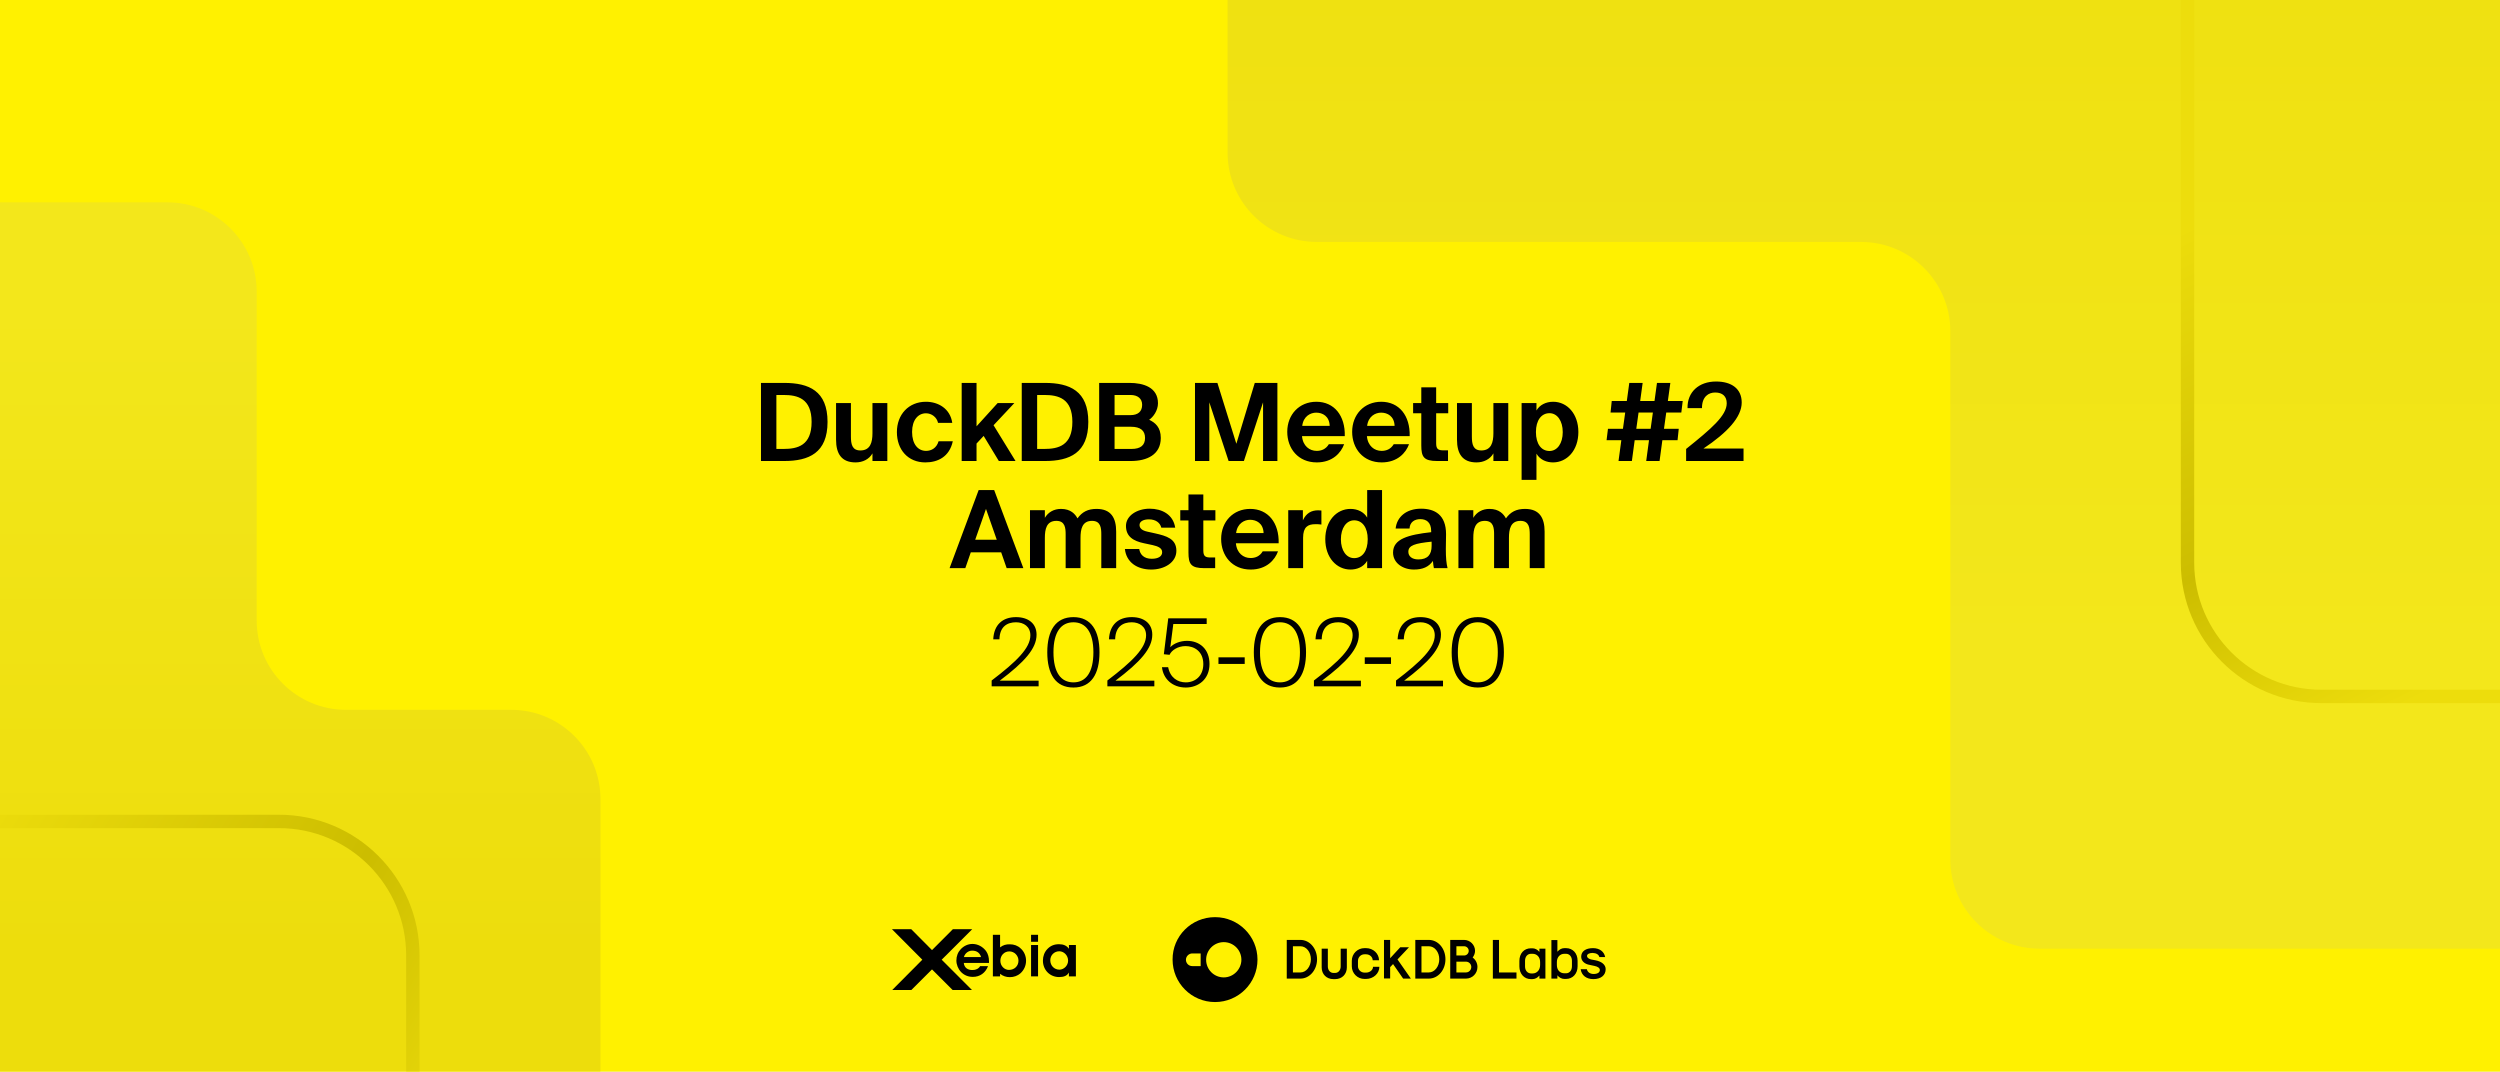
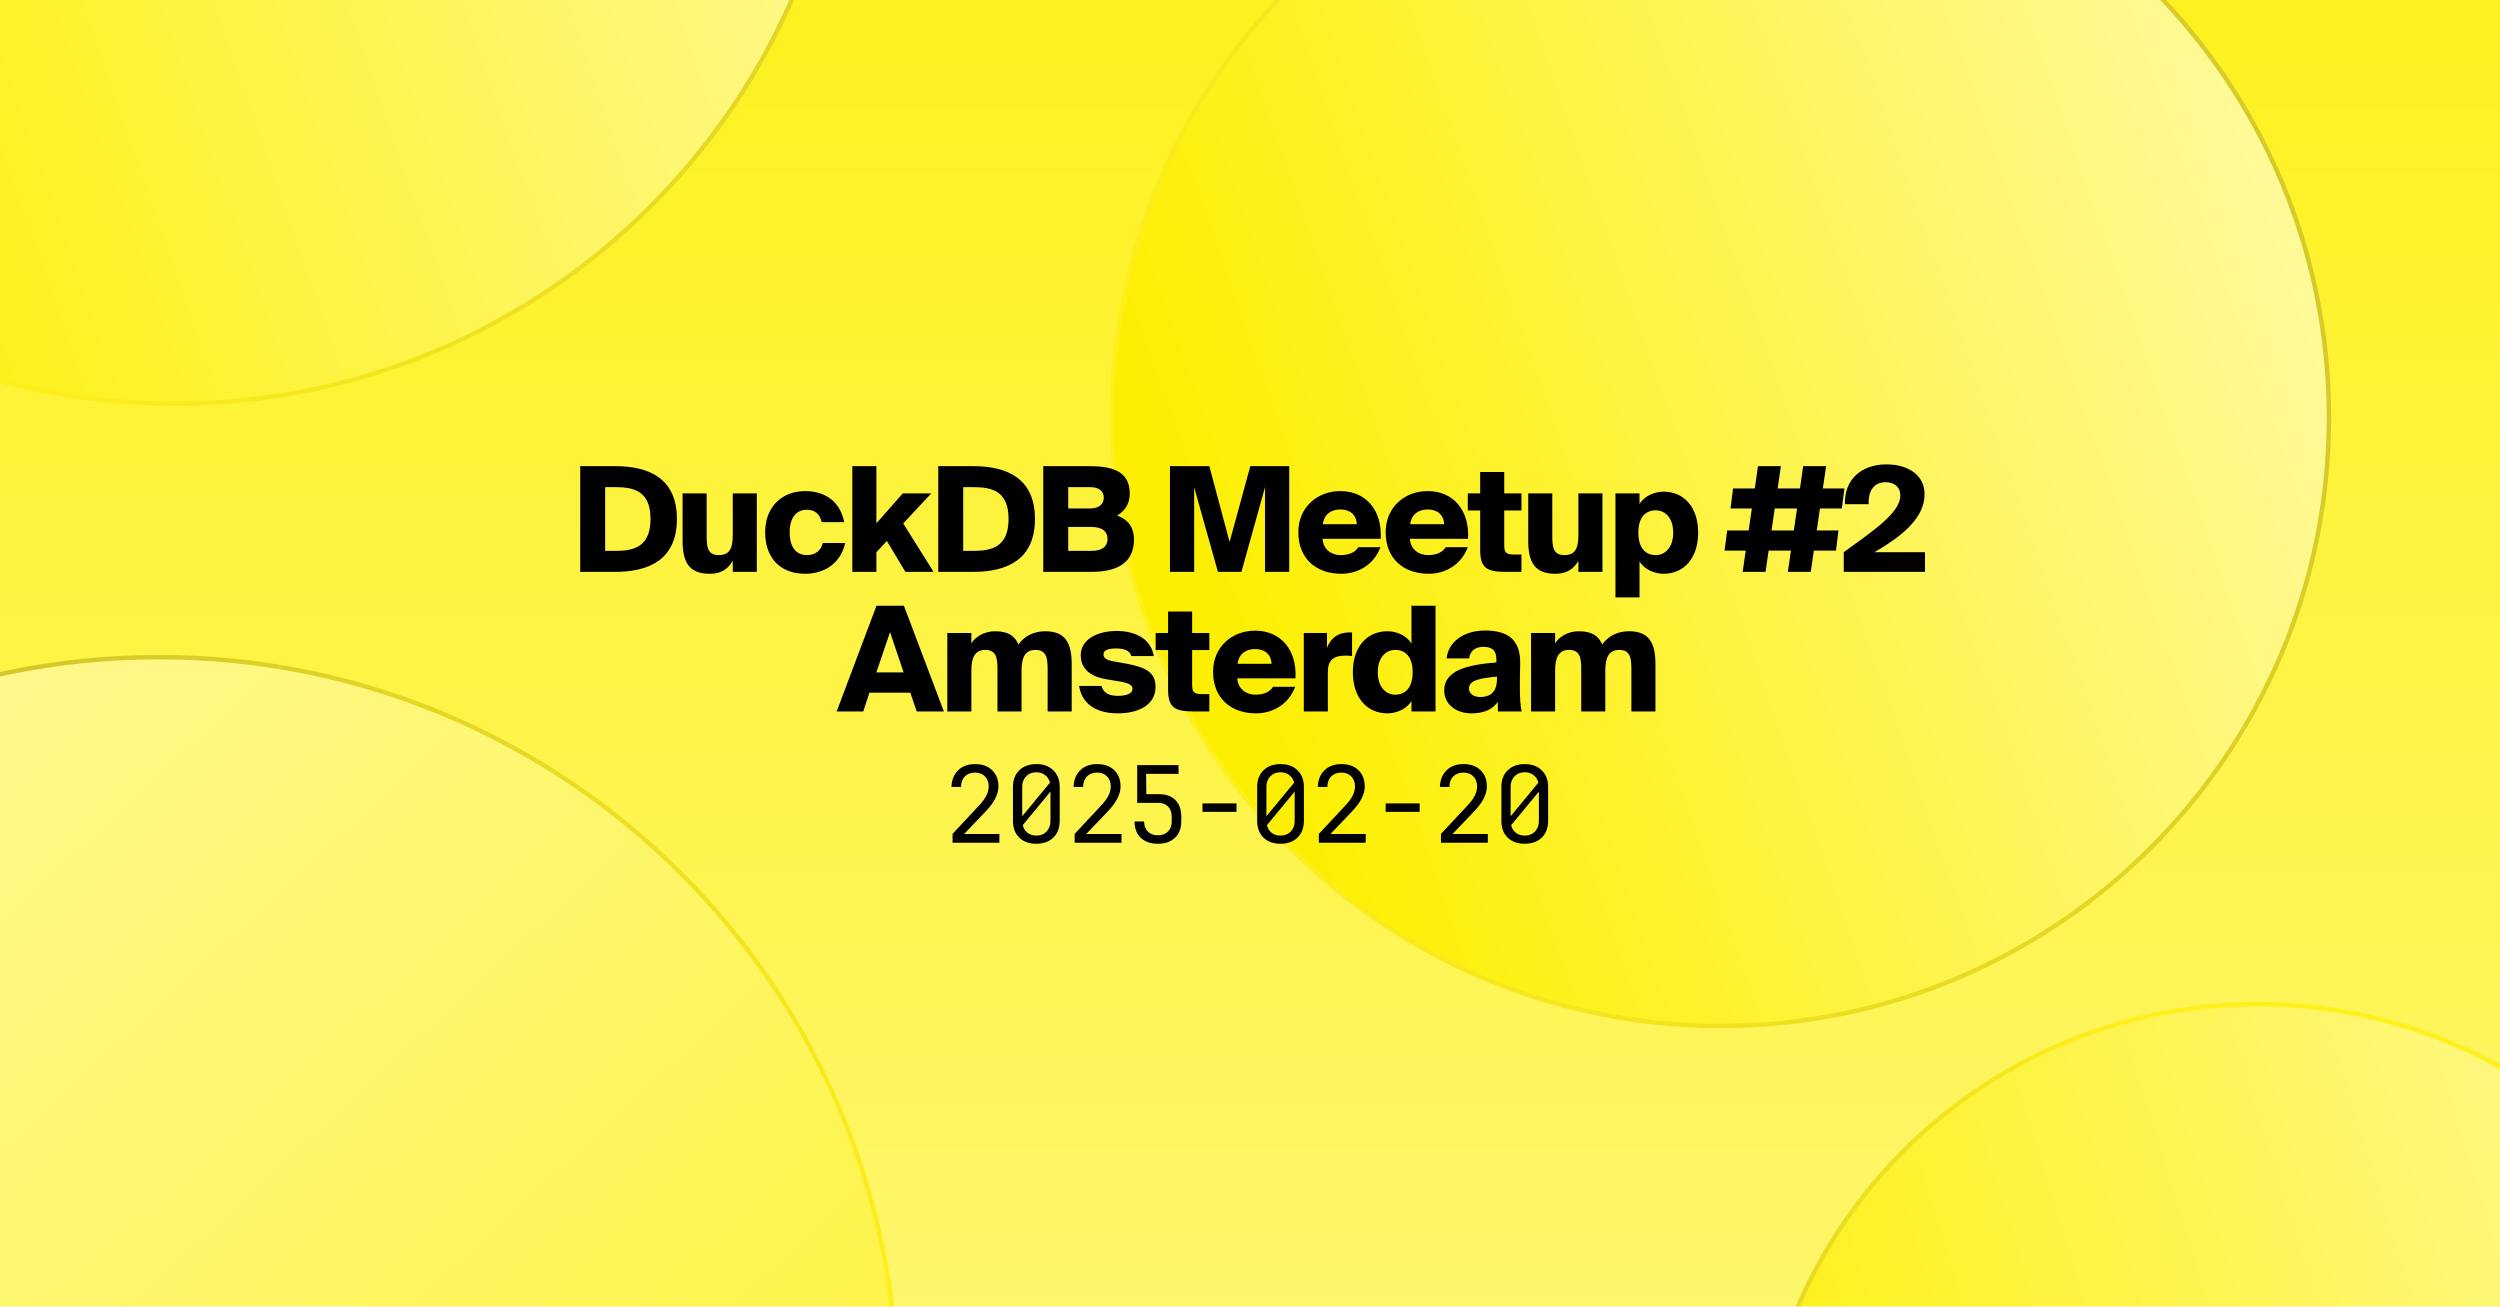
- <svg xmlns="http://www.w3.org/2000/svg" width="560" height="240" fill="none" viewBox="0 0 560 240">
-   <g clip-path="url(#clip0_5112_16249)">
-     <rect width="560" height="240" fill="#FFF100" />
-     <g clip-path="url(#clip1_5112_16249)">
-       <rect width="560" height="240" fill="#FFF100" />
-       <path fill="url(#paint0_linear_5112_16249)" d="M294.978 54.196L416.868 54.196C427.914 54.196 436.868 63.151 436.868 74.196L436.868 192.5C436.868 203.546 445.822 212.5 456.868 212.5L583.619 212.5C594.665 212.5 603.619 203.546 603.619 192.5L603.619 -13.954C603.619 -24.999 594.665 -33.953 583.619 -33.953L294.978 -33.954C283.932 -33.954 274.978 -25 274.978 -13.954L274.978 34.196C274.978 45.242 283.932 54.196 294.978 54.196Z" />
-       <path fill="url(#paint1_linear_5112_16249)" d="M-22.5 45.326L37.5 45.326C48.546 45.326 57.5 54.28 57.5 65.326L57.5 139C57.5 150.046 66.454 159 77.5 159L114.5 159C125.546 159 134.5 167.954 134.5 179L134.5 268.827C134.5 279.873 125.546 288.827 114.5 288.827L-22.5 288.827C-33.546 288.827 -42.5 279.873 -42.5 268.827L-42.5 65.326C-42.5 54.28 -33.546 45.326 -22.5 45.326Z" />
-       <path stroke="url(#paint2_linear_5112_16249)" stroke-linecap="round" stroke-linejoin="round" stroke-width="3" d="M-66 184L62.478 184C79.047 184 92.478 197.431 92.478 214L92.478 371" />
-       <path stroke="url(#paint3_linear_5112_16249)" stroke-linecap="round" stroke-linejoin="round" stroke-width="3" d="M490 -95L490 126C490 142.569 503.431 156 520 156L668 156" />
-     </g>
-     <path fill="#000" d="M181.799 94.507C181.799 89.271 178.686 88.475 175.501 88.475H173.909V100.563H175.501C178.686 100.563 181.799 99.791 181.799 94.507ZM170.459 85.773H175.646C181.196 85.773 185.37 87.558 185.37 94.507C185.37 101.456 181.196 103.266 175.646 103.266H170.459V85.773ZM195.432 103.266V101.553C194.684 102.88 193.261 103.579 191.644 103.579C188.531 103.579 187.277 101.673 187.277 98.488V90.285H190.606V97.764C190.606 99.502 190.872 100.901 192.73 100.901C194.949 100.901 195.432 99.091 195.432 97.041V90.285H198.762V103.266H195.432ZM207.418 89.995C210.145 89.995 212.847 91.515 213.306 94.724H210.121C209.855 93.47 208.697 92.577 207.418 92.577C205.681 92.577 204.306 94.049 204.306 96.751C204.306 99.478 205.609 100.998 207.442 100.998C208.601 100.998 209.783 100.394 210.241 98.85H213.426C212.654 102.397 209.976 103.579 207.274 103.579C203.389 103.579 200.904 100.732 200.904 96.799C200.904 92.842 203.534 89.995 207.418 89.995ZM215.415 85.773H218.744V95.496L223.473 90.285H227.213L222.556 95.255L227.479 103.266H223.739L220.337 97.644L218.744 99.357V103.266H215.415V85.773ZM240.211 94.507C240.211 89.271 237.098 88.475 233.913 88.475H232.321V100.563H233.913C237.098 100.563 240.211 99.791 240.211 94.507ZM228.87 85.773H234.058C239.607 85.773 243.782 87.558 243.782 94.507C243.782 101.456 239.607 103.266 234.058 103.266H228.87V85.773ZM246.213 103.266V85.773H253.017C256.081 85.773 259.387 86.738 259.387 90.333C259.387 91.974 258.301 93.445 257.408 94.025C258.759 94.676 260.014 95.689 260.014 98.102C260.014 101.866 256.901 103.266 253.306 103.266H246.213ZM249.663 95.593V100.563H253.475C255.502 100.563 256.491 99.719 256.491 98.102C256.491 96.462 255.478 95.593 253.33 95.593H249.663ZM249.663 88.475V92.987H253.234C254.875 92.987 255.84 92.215 255.84 90.671C255.84 89.295 254.85 88.475 253.234 88.475H249.663ZM278.632 103.266H275.206L270.887 90.116V103.266H267.678V85.773H272.697L276.943 99.405L281.069 85.773H286.136V103.266H282.927V90.116L278.632 103.266ZM301.229 97.692H291.65C291.843 99.912 293.339 100.998 294.932 100.998C295.969 100.998 296.983 100.636 297.658 99.502H301.084C300.385 101.432 298.503 103.579 294.956 103.579C290.782 103.579 288.345 100.467 288.345 96.727C288.345 92.866 291.023 89.995 294.859 89.995C298.865 89.995 301.35 93.108 301.229 97.692ZM294.835 92.432C293.58 92.432 291.964 93.204 291.698 95.4H297.851C297.779 93.204 296.235 92.432 294.835 92.432ZM315.767 97.692H306.188C306.381 99.912 307.877 100.998 309.47 100.998C310.507 100.998 311.521 100.636 312.196 99.502H315.622C314.923 101.432 313.041 103.579 309.494 103.579C305.32 103.579 302.883 100.467 302.883 96.727C302.883 92.866 305.561 89.995 309.397 89.995C313.403 89.995 315.888 93.108 315.767 97.692ZM309.373 92.432C308.119 92.432 306.502 93.204 306.237 95.4H312.389C312.317 93.204 310.773 92.432 309.373 92.432ZM318.37 90.285V86.762H321.7V90.285H324.402V92.577H321.7V99.284C321.7 100.612 322.159 100.877 323.341 100.877H324.354V103.266H321.917C318.925 103.266 318.37 102.349 318.37 99.767V92.577H316.537V90.285H318.37ZM334.522 103.266V101.553C333.774 102.88 332.351 103.579 330.734 103.579C327.622 103.579 326.367 101.673 326.367 98.488V90.285H329.697V97.764C329.697 99.502 329.962 100.901 331.82 100.901C334.04 100.901 334.522 99.091 334.522 97.041V90.285H337.852V103.266H334.522ZM347.088 101.022C348.825 101.022 350.055 99.333 350.055 96.799C350.055 94.266 348.825 92.553 347.088 92.553C345.254 92.553 344.048 94.169 344.048 96.775C344.048 99.453 345.254 101.022 347.088 101.022ZM344.168 107.488H340.838V90.285H344.168V91.95C344.868 90.719 346.267 89.995 347.908 89.995C351.045 89.995 353.554 92.698 353.554 96.775C353.554 100.925 350.972 103.579 347.884 103.579C346.533 103.579 345.013 103.073 344.168 101.625V107.488ZM361.029 89.826H364.407L364.962 85.773H367.954L367.399 89.826H370.608L371.163 85.773H374.155L373.6 89.826H376.929L376.616 92.408H373.238L372.731 96.051H376.037L375.771 98.609H372.369L371.742 103.266H368.75L369.377 98.609H366.168L365.541 103.266H362.549L363.176 98.609H359.871L360.184 96.051H363.538L364.045 92.408H360.763L361.029 89.826ZM367.037 92.408L366.53 96.051H369.739L370.246 92.408H367.037ZM384.4 85.459C387.898 85.459 390.142 87.1 390.142 90.164C390.142 93.421 386.957 96.872 381.577 100.467H390.552V103.266H377.692V100.563C383.314 96.051 386.788 93.108 386.788 90.333C386.788 88.789 385.847 87.92 384.207 87.92C382.735 87.92 381.239 88.813 381.239 91.419H378.006C377.933 87.824 380.539 85.459 384.4 85.459ZM212.705 127.266L219.22 109.773H222.694L229.233 127.266H225.493L224.262 123.719H217.458L216.228 127.266H212.705ZM220.86 113.995L218.448 120.896H223.273L220.86 113.995ZM246.691 127.266V119.714C246.691 118.29 246.571 116.673 244.616 116.673C242.396 116.673 242.035 118.531 242.035 120.51V127.266H238.705V119.714C238.705 118.29 238.584 116.673 236.63 116.673C234.41 116.673 234.048 118.531 234.048 120.51V127.266H230.718V114.285H234.048V115.998C234.796 114.719 236.099 113.995 237.667 113.995C239.863 113.995 240.852 115.177 241.359 116.118C242.396 114.671 243.675 113.995 245.63 113.995C248.887 113.995 250.021 116.022 250.021 119.086V127.266H246.691ZM263.244 118.193H260.131C259.866 117.108 258.901 116.336 257.356 116.336C256.126 116.336 255.257 116.794 255.257 117.59C255.257 118.29 255.764 118.821 256.994 119.086L258.732 119.472C261.313 120.051 263.509 120.703 263.509 123.381C263.509 125.987 260.831 127.579 257.887 127.579C254.702 127.579 252.289 125.939 251.976 122.971H255.185C255.378 124.225 256.246 125.166 257.984 125.166C259.431 125.166 260.324 124.636 260.324 123.695C260.324 122.73 259.335 122.368 258.201 122.102L256.271 121.692C253.834 121.185 252.217 120.172 252.217 117.807C252.217 115.491 254.726 113.947 257.525 113.947C260.228 113.947 262.785 115.202 263.244 118.193ZM266.215 114.285V110.762H269.544V114.285H272.247V116.577H269.544V123.284C269.544 124.612 270.003 124.877 271.185 124.877H272.198V127.266H269.761C266.769 127.266 266.215 126.349 266.215 123.767V116.577H264.381V114.285H266.215ZM286.42 121.692H276.841C277.034 123.912 278.53 124.998 280.123 124.998C281.16 124.998 282.173 124.636 282.849 123.502H286.275C285.575 125.432 283.693 127.579 280.147 127.579C275.972 127.579 273.536 124.467 273.536 120.727C273.536 116.866 276.214 113.995 280.05 113.995C284.055 113.995 286.541 117.108 286.42 121.692ZM280.026 116.432C278.771 116.432 277.155 117.204 276.889 119.4H283.042C282.97 117.204 281.425 116.432 280.026 116.432ZM295.996 114.357V117.494C295.514 117.421 295.103 117.421 294.621 117.421C292.98 117.421 291.894 118.025 291.894 120.461V127.266H288.565V114.285H291.846V116.553C292.594 114.936 293.752 114.309 295.272 114.309C295.49 114.309 295.779 114.333 295.996 114.357ZM309.578 127.266H306.248V125.625C305.404 127.073 303.86 127.579 302.509 127.579C299.42 127.579 296.863 124.925 296.863 120.775C296.863 116.697 299.372 113.995 302.509 113.995C304.149 113.995 305.549 114.719 306.248 115.95V109.773H309.578V127.266ZM303.329 125.022C305.163 125.022 306.369 123.453 306.369 120.775C306.369 118.169 305.163 116.553 303.329 116.553C301.592 116.553 300.361 118.266 300.361 120.799C300.361 123.333 301.592 125.022 303.329 125.022ZM320.682 122.295V121.33C316.942 121.716 315.47 122.15 315.47 123.598C315.47 124.539 316.194 125.311 317.714 125.311C319.814 125.311 320.682 124.201 320.682 122.295ZM320.972 125.649C320.031 127 318.679 127.579 316.725 127.579C314.24 127.579 312.044 126.132 312.044 123.767C312.044 120.703 315.47 119.786 320.586 119.207V118.99C320.586 116.987 319.5 116.287 318.149 116.287C316.87 116.287 315.808 116.939 315.736 118.386H312.623C312.889 115.829 314.964 113.947 318.318 113.947C321.382 113.947 323.915 115.298 323.915 119.665C323.915 120.051 323.867 121.813 323.867 122.971C323.867 125.022 323.988 126.18 324.253 127.266H321.189C321.092 126.855 321.044 126.3 320.972 125.649ZM342.662 127.266V119.714C342.662 118.29 342.541 116.673 340.587 116.673C338.367 116.673 338.005 118.531 338.005 120.51V127.266H334.676V119.714C334.676 118.29 334.555 116.673 332.6 116.673C330.381 116.673 330.019 118.531 330.019 120.51V127.266H326.689V114.285H330.019V115.998C330.767 114.719 332.07 113.995 333.638 113.995C335.834 113.995 336.823 115.177 337.33 116.118C338.367 114.671 339.646 113.995 341.6 113.995C344.858 113.995 345.992 116.022 345.992 119.086V127.266H342.662Z" />
-     <path fill="#000" d="M227.59 138.236C230.383 138.236 232.189 139.706 232.189 142.163C232.189 145.25 229.543 148.253 223.936 152.474H232.651V153.734H222.13V152.432C227.737 148.169 230.803 145.145 230.803 142.31C230.803 140.357 229.312 139.391 227.59 139.391C225.679 139.391 223.936 140.294 223.873 143.213H222.487C222.634 139.958 224.566 138.236 227.59 138.236ZM240.449 154.007C236.417 154.007 234.59 150.962 234.59 146.111C234.59 141.302 236.417 138.236 240.449 138.236C244.439 138.236 246.287 141.302 246.287 146.111C246.287 150.962 244.439 154.007 240.449 154.007ZM240.449 152.852C243.179 152.852 244.922 150.71 244.922 146.111C244.922 141.554 243.179 139.391 240.449 139.391C237.698 139.391 235.976 141.554 235.976 146.111C235.976 150.71 237.698 152.852 240.449 152.852ZM253.512 138.236C256.305 138.236 258.111 139.706 258.111 142.163C258.111 145.25 255.465 148.253 249.858 152.474H258.573V153.734H248.052V152.432C253.659 148.169 256.725 145.145 256.725 142.31C256.725 140.357 255.234 139.391 253.512 139.391C251.601 139.391 249.858 140.294 249.795 143.213H248.409C248.556 139.958 250.488 138.236 253.512 138.236ZM265.615 152.852C267.736 152.852 269.542 151.403 269.542 148.757C269.542 145.901 267.505 144.725 265.573 144.725C263.851 144.725 262.423 145.649 261.982 146.678L260.701 146.552L261.688 138.509H270.298V139.769H262.822L262.15 144.977C262.885 144.137 264.397 143.549 265.888 143.549C268.702 143.549 270.928 145.376 270.928 148.736C270.928 152.201 268.387 154.007 265.615 154.007C262.591 154.007 260.554 152.033 260.281 149.45H261.667C262.108 151.802 263.809 152.852 265.615 152.852ZM278.814 148.715H272.934V147.245H278.814V148.715ZM286.715 154.007C282.683 154.007 280.856 150.962 280.856 146.111C280.856 141.302 282.683 138.236 286.715 138.236C290.705 138.236 292.553 141.302 292.553 146.111C292.553 150.962 290.705 154.007 286.715 154.007ZM286.715 152.852C289.445 152.852 291.188 150.71 291.188 146.111C291.188 141.554 289.445 139.391 286.715 139.391C283.964 139.391 282.242 141.554 282.242 146.111C282.242 150.71 283.964 152.852 286.715 152.852ZM299.778 138.236C302.571 138.236 304.377 139.706 304.377 142.163C304.377 145.25 301.731 148.253 296.124 152.474H304.839V153.734H294.318V152.432C299.925 148.169 302.991 145.145 302.991 142.31C302.991 140.357 301.5 139.391 299.778 139.391C297.867 139.391 296.124 140.294 296.061 143.213H294.675C294.822 139.958 296.754 138.236 299.778 138.236ZM311.586 148.715H305.706V147.245H311.586V148.715ZM318.173 138.236C320.966 138.236 322.772 139.706 322.772 142.163C322.772 145.25 320.126 148.253 314.519 152.474H323.234V153.734H312.713V152.432C318.32 148.169 321.386 145.145 321.386 142.31C321.386 140.357 319.895 139.391 318.173 139.391C316.262 139.391 314.519 140.294 314.456 143.213H313.07C313.217 139.958 315.149 138.236 318.173 138.236ZM331.032 154.007C327 154.007 325.173 150.962 325.173 146.111C325.173 141.302 327 138.236 331.032 138.236C335.022 138.236 336.87 141.302 336.87 146.111C336.87 150.962 335.022 154.007 331.032 154.007ZM331.032 152.852C333.762 152.852 335.505 150.71 335.505 146.111C335.505 141.554 333.762 139.391 331.032 139.391C328.281 139.391 326.559 141.554 326.559 146.111C326.559 150.71 328.281 152.852 331.032 152.852Z" />
-     <path fill="#000" d="M219.756 214.384H215.912C216.147 213.516 216.935 212.943 217.77 212.943C218.807 212.943 219.494 213.455 219.756 214.384ZM215.892 215.704H221.534C221.534 215.583 221.534 215.468 221.534 215.347C221.534 214.418 221.318 213.671 220.881 213.038C220.133 212.048 219.022 211.442 217.824 211.442C216.861 211.442 215.932 211.859 215.218 212.607C214.565 213.3 214.229 214.169 214.229 215.152C214.229 216.081 214.619 217.044 215.279 217.737C216.006 218.465 216.875 218.821 217.925 218.821C219.487 218.821 220.726 217.953 221.318 216.418H219.548C219.211 216.99 218.585 217.286 217.871 217.286C216.72 217.327 215.972 216.694 215.892 215.704Z" />
-     <path fill="#000" d="M224.079 215.219C224.079 214.014 224.948 213.112 226.093 213.112C227.237 213.112 228.139 214.075 228.139 215.186C228.139 216.351 227.271 217.26 226.005 217.26C224.988 217.266 224.079 216.364 224.079 215.219ZM224.019 212.216V209.395H222.403V218.707H224.019V218.135C224.672 218.647 225.379 218.882 226.207 218.882C227.109 218.882 227.884 218.586 228.517 218.074C229.365 217.347 229.836 216.303 229.836 215.192C229.836 214.169 229.419 213.146 228.631 212.452C227.978 211.819 227.129 211.523 226.2 211.523C225.345 211.503 224.652 211.705 224.019 212.216Z" />
-     <path fill="#000" d="M230.96 211.685H232.523V218.707H230.96V211.685ZM230.96 209.395H232.523V210.957H230.96V209.395Z" />
-     <path fill="#000" d="M235.263 215.098C235.263 213.954 236.166 213.085 237.277 213.085C238.3 213.085 239.256 213.987 239.256 215.192C239.256 216.276 238.327 217.206 237.304 217.206C236.193 217.206 235.263 216.337 235.263 215.098ZM239.438 218.707H241V211.684H239.438V212.526C238.96 211.833 238.233 211.503 237.209 211.503C236.159 211.503 235.317 211.839 234.604 212.587C233.95 213.28 233.614 214.182 233.614 215.172C233.614 217.28 235.176 218.862 237.243 218.862C238.327 218.862 239.041 218.566 239.431 217.839V218.707H239.438Z" />
-     <path fill="#000" d="M199.853 221.764H204.135L208.768 217.145L213.387 221.764H217.723L210.936 214.977L217.783 208.136H213.447L208.768 212.822L204.115 208.136H199.792L206.6 214.977L199.853 221.764Z" />
-     <g clip-path="url(#clip2_5112_16249)">
-       <path fill="#000" d="M272.167 205.441C277.421 205.441 281.677 209.697 281.677 214.95C281.677 220.203 277.421 224.459 272.167 224.459C266.914 224.459 262.658 220.203 262.658 214.95C262.62 209.697 266.876 205.441 272.167 205.441Z" />
-       <path fill="#FFF100" d="M267.067 216.407H268.946V213.57H267.067C266.3 213.57 265.648 214.221 265.648 214.988C265.648 215.755 266.262 216.407 267.067 216.407Z" />
-       <path fill="#FFF100" d="M278.072 214.988C278.072 212.803 276.308 211.039 274.122 211.039C271.937 211.039 270.173 212.803 270.173 214.988C270.173 217.174 271.937 218.938 274.122 218.938C276.308 218.938 278.072 217.097 278.072 214.988Z" />
-       <path fill="#000" d="M300.312 212.497V216.485C300.312 217.328 299.775 217.942 299.047 217.942H298.701C297.973 217.942 297.436 217.328 297.436 216.485V212.497H296.056V216.715C296.056 218.248 297.168 219.322 298.663 219.322H299.085C300.619 219.322 301.692 218.21 301.692 216.715V212.497H300.312ZM341.609 216.485V215.219C341.609 214.299 342.146 213.647 342.951 213.647H343.296C344.293 213.647 344.983 214.414 344.983 215.488V216.178C344.983 217.29 344.255 218.057 343.296 218.057H342.951C342.146 218.018 341.609 217.405 341.609 216.485ZM340.343 216.485C340.343 218.133 341.417 219.322 342.912 219.322H343.258C343.871 219.322 344.408 219.015 344.83 218.517V219.207H346.172V212.497H344.83V213.225C344.408 212.727 343.871 212.42 343.258 212.42H342.912C341.379 212.42 340.343 213.57 340.343 215.258V216.485ZM334.4 219.207H339.692V217.827H335.78V210.541H334.4V219.207ZM348.741 216.178V215.488C348.741 214.414 349.431 213.647 350.428 213.647H350.773C351.578 213.647 352.115 214.299 352.115 215.219V216.446C352.115 217.367 351.578 218.018 350.773 218.018H350.428C349.431 218.018 348.741 217.29 348.741 216.178ZM347.514 219.207H348.856V218.479C349.278 218.977 349.814 219.284 350.428 219.284H350.773C352.307 219.284 353.38 218.095 353.38 216.446V215.219C353.38 213.532 352.307 212.382 350.773 212.382H350.428C349.814 212.382 349.278 212.689 348.856 213.187V210.58H347.514V219.207ZM358.25 214.376H359.554C359.324 213.149 358.289 212.382 356.831 212.382C355.183 212.382 354.186 213.11 354.186 214.299C354.186 215.219 354.914 215.948 356.103 216.14L357.177 216.37C357.905 216.523 358.365 216.83 358.365 217.29C358.365 217.827 357.828 218.172 356.985 218.172C356.141 218.172 355.604 217.75 355.451 217.098H354.071C354.262 218.479 355.336 219.322 356.908 219.322C358.634 219.322 359.669 218.44 359.669 217.098C359.669 216.101 358.787 215.373 357.368 215.104L356.371 214.913C355.835 214.759 355.489 214.491 355.489 214.146C355.489 213.724 355.988 213.455 356.755 213.455C357.598 213.494 358.135 213.839 358.25 214.376ZM313.042 214.913L315.611 212.19H313.656L311.393 214.644V210.541H310.013V219.169H311.393V216.638L312.045 215.948L314.308 219.207H316.033L313.042 214.913ZM291.301 217.827H289.614V211.96H291.301C292.605 211.96 293.64 213.264 293.64 214.874C293.64 216.485 292.605 217.827 291.301 217.827ZM291.301 210.541H288.233V219.207H291.301C293.333 219.207 295.02 217.29 295.02 214.874C295.02 212.458 293.372 210.541 291.301 210.541ZM320.059 217.827H318.41V211.96H320.059C321.363 211.96 322.398 213.264 322.398 214.874C322.398 216.485 321.363 217.827 320.059 217.827ZM320.059 210.541H317.03V219.207H320.059C322.13 219.207 323.779 217.29 323.779 214.874C323.779 212.458 322.13 210.541 320.059 210.541ZM328.38 217.827H326.233V215.411H328.38C329.032 215.411 329.569 215.948 329.569 216.6C329.569 217.29 329.032 217.827 328.38 217.827ZM326.233 214.031V211.96H327.958C328.533 211.96 328.993 212.42 328.993 212.995C328.993 213.57 328.533 214.031 327.958 214.031H326.233ZM329.875 214.491C330.182 214.069 330.412 213.532 330.412 212.995C330.412 211.653 329.3 210.541 327.958 210.541H324.852V219.207H328.38C329.799 219.207 330.949 218.057 330.949 216.6C330.949 215.756 330.527 214.951 329.875 214.491ZM305.642 213.762H305.987C306.83 213.762 307.482 214.376 307.482 215.104H308.901C308.901 213.609 307.597 212.382 305.987 212.382H305.642C304.07 212.382 302.804 213.647 302.804 215.219V216.446C302.804 218.018 304.07 219.284 305.642 219.284H305.987C307.636 219.284 308.978 218.057 308.978 216.561H307.559C307.559 217.29 306.83 217.865 305.987 217.865H305.642C304.837 217.865 304.185 217.213 304.185 216.446V215.219C304.185 214.414 304.837 213.762 305.642 213.762Z" />
-     </g>
+ <svg xmlns="http://www.w3.org/2000/svg" width="1200" height="627" fill="none" viewBox="0 0 1200 627">
+   <g clip-path="url(#clip0_17808_75652)">
+     <path fill="url(#paint0_linear_17808_75652)" d="M0 0h1200v627H0z" />
+     <circle cx="355.589" cy="355.589" r="354.519" fill="url(#paint1_linear_17808_75652)" stroke="url(#paint2_linear_17808_75652)" stroke-width="2.14" transform="matrix(0 -1 -1 0 431.787 1025.54)" />
+     <circle cx="293.16" cy="293.16" r="292.09" fill="url(#paint3_linear_17808_75652)" stroke="url(#paint4_linear_17808_75652)" stroke-width="2.14" transform="matrix(0 -1 -1 0 1118.97 493.559)" />
+     <circle cx="324.597" cy="324.597" r="323.527" fill="url(#paint5_linear_17808_75652)" stroke="url(#paint6_linear_17808_75652)" stroke-width="2.14" transform="matrix(0 -1 -1 0 408.134 194.848)" />
+     <circle cx="241.115" cy="241.115" r="240.045" fill="url(#paint7_linear_17808_75652)" stroke="url(#paint8_linear_17808_75652)" stroke-width="2.14" transform="matrix(0 1 1 0 842.428 480.93)" />
+     <path fill="#000" d="M312.245 249.09c0-13.44-8.05-15.26-16.8-15.26h-4.97v30.59h4.97c8.75 0 16.8-1.89 16.8-15.33m-33.74-25.34h16.73c16.59 0 29.68 6.09 29.68 25.34 0 19.32-13.09 25.41-29.68 25.41h-16.73zm73.22 50.75v-5.25c-2.31 3.71-5.25 6.16-11.06 6.16-10.01 0-13.02-5.67-13.02-15.89v-22.68h11.55v19.81c0 5.39.14 9.8 5.74 9.8 4.97 0 6.79-2.73 6.79-9.73v-19.88h11.55v37.66zm34.803-38.78c7.84 0 16.45 3.57 18.69 14.91h-10.78c-1.05-4.41-3.78-5.95-7.21-5.95-4.13 0-8.19 2.8-8.19 10.85 0 8.19 4.06 10.92 8.19 10.92 4.27 0 6.86-2.24 7.7-5.81h10.78c-2.59 11.2-11.62 14.77-19.18 14.77-12.39 0-19.25-7.98-19.25-19.95s7.84-19.74 19.25-19.74m22.589-11.97h11.55v27.44l12.67-14.35h13.65l-13.44 14.42 14.56 23.24h-13.51l-8.89-14.84-5.04 5.39v9.45h-11.55zm74.991 25.34c0-13.44-8.05-15.26-16.8-15.26h-4.97v30.59h4.97c8.75 0 16.8-1.89 16.8-15.33m-33.74-25.34h16.73c16.59 0 29.68 6.09 29.68 25.34 0 19.32-13.09 25.41-29.68 25.41h-16.73zm50.4 50.75v-50.75h22.12c11.13 0 19.39 2.52 19.39 13.16 0 4.69-2.1 8.12-6.02 10.57 4.76 1.68 8.05 5.25 8.05 11.41 0 11.41-8.19 15.61-20.51 15.61zm11.97-21.56v11.48h11.2c5.11 0 7.7-2.17 7.7-5.74s-2.59-5.74-7.7-5.74zm0-19.11v10.22h10.57c4.2 0 6.51-2.03 6.51-5.18s-2.31-5.04-6.51-5.04zm83.14 40.67h-11.27l-11.41-40.6v40.6h-11.62v-50.75h18.9l9.73 36.4 9.94-36.4h18.69v50.75h-11.62v-40.67zm56.086-11.83h10.64c-3.36 8.89-11.27 12.74-18.76 12.74-12.25 0-20.65-7.42-20.65-19.95 0-12.04 9.17-19.74 20.16-19.74 12.53 0 20.16 9.45 19.39 22.89h-27.93c.35 5.32 4.48 7.84 8.68 7.84 4.41 0 7.14-1.54 8.47-3.78m-8.61-18.13c-4.13 0-7.77 2.1-8.4 7.07h16.31c-.21-4.76-3.5-7.07-7.91-7.07m50.533 18.13h10.64c-3.36 8.89-11.27 12.74-18.76 12.74-12.25 0-20.65-7.42-20.65-19.95 0-12.04 9.17-19.74 20.16-19.74 12.53 0 20.16 9.45 19.39 22.89h-27.93c.35 5.32 4.48 7.84 8.68 7.84 4.41 0 7.14-1.54 8.47-3.78m-8.61-18.13c-4.13 0-7.77 2.1-8.4 7.07h16.31c-.21-4.76-3.5-7.07-7.91-7.07m25.208-7.7v-10.29h11.55v10.29h8.26v8.19h-8.26v16.87c0 3.57 1.12 4.27 4.97 4.27h3.29v8.33h-7.35c-9.31 0-12.46-1.82-12.46-10.57v-18.9h-5.95v-8.19zm47.144 37.66v-5.25c-2.31 3.71-5.25 6.16-11.06 6.16-10.01 0-13.02-5.67-13.02-15.89v-22.68h11.55v19.81c0 5.39.14 9.8 5.74 9.8 4.97 0 6.79-2.73 6.79-9.73v-19.88h11.55v37.66zm29.343-37.66v5.11c2.45-4.13 7.49-5.95 11.55-5.95 9.73 0 16.59 7.35 16.59 19.67s-6.86 19.74-16.59 19.74c-4.06 0-9.1-1.82-11.55-5.95v17.29h-11.55v-49.91zm7.77 8.12c-4.55 0-8.33 2.94-8.33 10.71s3.78 10.78 8.33 10.78c4.62 0 8.4-3.78 8.4-10.78s-3.78-10.71-8.4-10.71m37.117-10.5h10.43l1.54-10.71h10.99l-1.54 10.71h10.71l1.54-10.71h10.99l-1.54 10.71h10.36l-1.26 9.59h-10.5l-1.54 10.57h10.43l-1.19 9.66h-10.64l-1.47 10.22h-10.99l1.47-10.22h-10.71l-1.47 10.22h-10.99l1.47-10.22h-10.15l1.26-9.66h10.29l1.54-10.57h-10.22zm20.02 9.59-1.54 10.57h10.71l1.54-10.57zm53.562-21.14c10.64 0 18.34 5.25 18.34 14.28 0 10.64-9.1 19.25-24.08 27.86h24.29v9.45h-38.99v-9.45c13.65-9.94 27.16-18.83 27.16-27.16 0-4.41-3.22-6.44-7.07-6.44-4.06 0-8.47 2.45-8.12 10.57h-11.41c-.35-12.04 8.12-19.11 19.88-19.11M401.605 341.5l19.11-50.75h13.16l19.18 50.75h-13.02l-3.08-9.03h-19.6l-3.01 9.03zm25.62-38.08-6.58 19.32h13.09zm39.032 18.48v19.6h-11.55v-37.66h11.55v4.97c1.68-2.8 5.74-5.81 11.41-5.81 6.09 0 9.45 2.17 11.2 6.37 2.87-4.2 7.56-6.37 12.88-6.37 9.66 0 12.67 5.67 12.67 15.89v22.61h-11.55v-19.74c0-5.39-.28-9.8-5.81-9.8-4.76 0-6.72 3.22-6.72 9.94v19.6h-11.55v-19.74c0-5.39-.28-9.8-5.81-9.8-4.76 0-6.72 3.22-6.72 9.94m87.566-7h-10.78c-.77-2.8-3.71-3.64-7.35-3.64-3.99 0-6.02.91-6.02 2.8 0 1.75 1.33 2.73 4.62 3.36l7 1.26c9.03 1.68 13.37 4.34 13.37 10.99 0 8.47-7.77 12.74-18.2 12.74-9.94 0-17.15-4.34-18.48-13.16h10.71c1.05 3.64 3.92 4.76 7.91 4.76 4.13 0 7-1.12 7-3.36 0-1.68-1.47-2.73-5.88-3.5l-6.72-1.12c-7.28-1.19-12.25-4.83-12.25-11.55 0-7.49 7.91-11.62 17.22-11.62 8.61 0 16.38 3.43 17.85 12.04m6.854-11.06v-10.29h11.55v10.29h8.26v8.19h-8.26v16.87c0 3.57 1.12 4.27 4.97 4.27h3.29v8.33h-7.35c-9.31 0-12.46-1.82-12.46-10.57v-18.9h-5.95v-8.19zm50.364 25.83h10.64c-3.36 8.89-11.27 12.74-18.76 12.74-12.25 0-20.65-7.42-20.65-19.95 0-12.04 9.17-19.74 20.16-19.74 12.53 0 20.16 9.45 19.39 22.89h-27.93c.35 5.32 4.48 7.84 8.68 7.84 4.41 0 7.14-1.54 8.47-3.78m-8.61-18.13c-4.13 0-7.77 2.1-8.4 7.07h16.31c-.21-4.76-3.5-7.07-7.91-7.07m46.558-7.91v11.27c-1.33-.21-2.1-.21-3.15-.21-5.6 0-8.47 2.03-8.47 7.91v18.9h-11.55v-37.66h11.13v7.14c1.75-4.48 4.9-7.21 10.29-7.42h.84c.35 0 .63 0 .91.07m28.516-12.88h11.55v50.75h-11.55v-5.04c-2.45 4.13-7.49 5.95-11.55 5.95-9.73 0-16.59-7.42-16.59-19.74s6.86-19.67 16.59-19.67c4.06 0 9.1 1.82 11.55 5.95zm-7.77 21.21c-4.62 0-8.4 3.71-8.4 10.71s3.78 10.78 8.4 10.78c4.55 0 8.33-3.01 8.33-10.78s-3.78-10.71-8.33-10.71m48.537 6.02v-1.47c0-4.48-2.17-6.02-6.37-6.02-3.71 0-6.23 1.89-6.72 5.53h-10.78c.56-7.07 7.28-13.37 18.48-13.37 10.85 0 17.01 4.41 16.8 15.82l-.14 8.19v3.92c0 4.13.28 8.54.84 10.92h-11.34l-.14-4.55c-2.8 3.99-7.28 5.46-12.67 5.46-7.14 0-13.02-4.2-13.02-11.06 0-9.24 10.43-12.25 25.06-13.37m.28 7.7v-.91c-8.05.77-13.44 1.68-13.44 5.74 0 2.45 2.31 4.06 5.32 4.06 4.62 0 8.12-1.96 8.12-8.89m27.908-3.78v19.6h-11.55v-37.66h11.55v4.97c1.68-2.8 5.74-5.81 11.41-5.81 6.09 0 9.45 2.17 11.2 6.37 2.87-4.2 7.56-6.37 12.88-6.37 9.66 0 12.67 5.67 12.67 15.89v22.61h-11.55v-19.74c0-5.39-.28-9.8-5.81-9.8-4.76 0-6.72 3.22-6.72 9.94v19.6h-11.55v-19.74c0-5.39-.28-9.8-5.81-9.8-4.76 0-6.72 3.22-6.72 9.94m-289.237 82.6v-4.233l12.393-13.26q2.703-2.856 3.825-5.1t1.122-4.386q0-3.06-1.785-4.845-1.734-1.836-4.743-1.836-3.111 0-4.947 1.887-1.785 1.836-1.785 4.998h-4.59q.153-5.049 3.213-8.007t8.109-2.958q5.151 0 8.16 2.907 3.06 2.907 3.06 7.905 0 2.652-1.479 5.61-1.428 2.958-4.947 6.63l-10.047 10.506h16.932v4.182zm40.219.51q-5.151 0-8.211-2.958-3.009-3.009-3.009-8.007v-16.32q0-4.998 3.009-7.956 3.06-3.009 8.211-3.009t8.16 3.009q3.06 2.958 3.06 7.956v16.32q0 3.315-1.377 5.814-1.377 2.448-3.927 3.825-2.499 1.326-5.916 1.326m-6.783-27.285v14.076l13.311-16.116q-.561-2.295-2.295-3.621-1.734-1.377-4.233-1.377-3.06 0-4.947 1.989-1.836 1.938-1.836 5.049m6.783 23.358q3.06 0 4.896-1.938 1.887-1.989 1.887-5.1v-14.076l-13.311 16.116q.561 2.295 2.295 3.672 1.734 1.326 4.233 1.326m18.391 3.417v-4.233l12.393-13.26q2.703-2.856 3.825-5.1t1.122-4.386q0-3.06-1.785-4.845-1.734-1.836-4.743-1.836-3.111 0-4.947 1.887-1.785 1.836-1.785 4.998h-4.59q.153-5.049 3.213-8.007t8.109-2.958q5.151 0 8.16 2.907 3.06 2.907 3.06 7.905 0 2.652-1.479 5.61-1.428 2.958-4.947 6.63l-10.047 10.506h16.932v4.182zm39.913.51q-5.151 0-8.16-2.856-3.009-2.907-3.009-7.854h4.59q0 3.06 1.785 4.845t4.845 1.785 4.845-1.785 1.785-4.845v-2.295q0-3.06-1.734-4.845t-4.692-1.785h-10.149V367.27h19.839v4.182h-15.555l.102 9.741h6.018q5.151 0 7.956 2.856 2.805 2.805 2.805 7.956v2.295q0 4.947-3.06 7.854-3.009 2.856-8.211 2.856m21.451-15.3v-4.08h16.32v4.08zm37.465 15.3q-5.151 0-8.211-2.958-3.009-3.009-3.009-8.007v-16.32q0-4.998 3.009-7.956 3.06-3.009 8.211-3.009t8.16 3.009q3.06 2.958 3.06 7.956v16.32q0 3.315-1.377 5.814-1.377 2.448-3.927 3.825-2.499 1.326-5.916 1.326m-6.783-27.285v14.076l13.311-16.116q-.561-2.295-2.295-3.621-1.734-1.377-4.233-1.377-3.06 0-4.947 1.989-1.836 1.938-1.836 5.049m6.783 23.358q3.06 0 4.896-1.938 1.887-1.989 1.887-5.1v-14.076l-13.311 16.116q.561 2.295 2.295 3.672 1.734 1.326 4.233 1.326m18.392 3.417v-4.233l12.393-13.26q2.703-2.856 3.825-5.1t1.122-4.386q0-3.06-1.785-4.845-1.734-1.836-4.743-1.836-3.111 0-4.947 1.887-1.785 1.836-1.785 4.998h-4.59q.153-5.049 3.213-8.007t8.109-2.958q5.151 0 8.16 2.907 3.06 2.907 3.06 7.905 0 2.652-1.479 5.61-1.428 2.958-4.947 6.63l-10.047 10.506h16.932v4.182zm32.059-14.79v-4.08h16.32v4.08zm26.551 14.79v-4.233l12.393-13.26q2.703-2.856 3.825-5.1t1.122-4.386q0-3.06-1.785-4.845-1.734-1.836-4.743-1.836-3.111 0-4.947 1.887-1.785 1.836-1.785 4.998h-4.59q.153-5.049 3.213-8.007t8.109-2.958q5.151 0 8.16 2.907 3.06 2.907 3.06 7.905 0 2.652-1.479 5.61-1.428 2.958-4.947 6.63l-10.047 10.506h16.932v4.182zm40.219.51q-5.151 0-8.211-2.958-3.009-3.009-3.009-8.007v-16.32q0-4.998 3.009-7.956 3.06-3.009 8.211-3.009t8.16 3.009q3.06 2.958 3.06 7.956v16.32q0 3.315-1.377 5.814-1.377 2.448-3.927 3.825-2.499 1.326-5.916 1.326m-6.783-27.285v14.076l13.311-16.116q-.561-2.295-2.295-3.621-1.734-1.377-4.233-1.377-3.06 0-4.947 1.989-1.836 1.938-1.836 5.049m6.783 23.358q3.06 0 4.896-1.938 1.887-1.989 1.887-5.1v-14.076l-13.311 16.116q.561 2.295 2.295 3.672 1.734 1.326 4.233 1.326" />
  </g>
  <defs>
-     <linearGradient id="paint0_linear_5112_16249" x1="363.767" x2="363.767" y1="-79.38" y2="147.13" gradientUnits="userSpaceOnUse">
-       <stop stop-color="#EDDD0C" />
-       <stop offset="1" stop-color="#F3E71B" />
+     <linearGradient id="paint0_linear_17808_75652" x1="588.214" x2="587.899" y1="-254.019" y2="1179.55" gradientUnits="userSpaceOnUse">
+       <stop stop-color="#fdef00" />
+       <stop offset=".939" stop-color="#fffaa3" />
    </linearGradient>
-     <linearGradient id="paint1_linear_5112_16249" x1="298.168" x2="298.168" y1="213.947" y2="68.92" gradientUnits="userSpaceOnUse">
-       <stop stop-color="#EDDD0C" />
-       <stop offset="1" stop-color="#F3E71B" />
+     <linearGradient id="paint1_linear_17808_75652" x1="-62.684" x2="949.916" y1="-376.489" y2="563.282" gradientUnits="userSpaceOnUse">
+       <stop stop-color="#fdef00" />
+       <stop offset=".939" stop-color="#fffaa3" />
    </linearGradient>
-     <linearGradient id="paint2_linear_5112_16249" x1="105" x2="-6.627" y1="253.5" y2="184.205" gradientUnits="userSpaceOnUse">
-       <stop stop-color="#EDDD0C" />
-       <stop offset=".395" stop-color="#CCBD00" />
-       <stop offset="1" stop-color="#EDDD0C" />
+     <linearGradient id="paint2_linear_17808_75652" x1="670.593" x2="391.72" y1="695.889" y2=".894" gradientUnits="userSpaceOnUse">
+       <stop stop-color="#bfb531" />
+       <stop offset="1" stop-color="#ffef1b" />
    </linearGradient>
-     <linearGradient id="paint3_linear_5112_16249" x1="567" x2="514.897" y1="143.741" y2="38.643" gradientUnits="userSpaceOnUse">
-       <stop stop-color="#EDDD0C" />
-       <stop offset=".395" stop-color="#CCBD00" />
-       <stop offset="1" stop-color="#EDDD0C" />
+     <linearGradient id="paint3_linear_17808_75652" x1="108.017" x2="314.731" y1="509.111" y2="-87.252" gradientUnits="userSpaceOnUse">
+       <stop stop-color="#fdef00" />
+       <stop offset=".939" stop-color="#fffaa3" />
    </linearGradient>
-     <clipPath id="clip0_5112_16249">
-       <rect width="560" height="240" fill="#fff" />
-     </clipPath>
-     <clipPath id="clip1_5112_16249">
-       <rect width="560" height="240" fill="#fff" />
-     </clipPath>
-     <clipPath id="clip2_5112_16249">
-       <rect width="97.011" height="19.019" fill="#fff" transform="translate(262.658 205.441)" />
+     <linearGradient id="paint4_linear_17808_75652" x1="471.118" x2="238.067" y1="-301.247" y2="566.726" gradientUnits="userSpaceOnUse">
+       <stop stop-color="#bfb531" />
+       <stop offset="1" stop-color="#ffef1b" />
+     </linearGradient>
+     <linearGradient id="paint5_linear_17808_75652" x1="119.601" x2="348.482" y1="563.706" y2="-96.609" gradientUnits="userSpaceOnUse">
+       <stop stop-color="#fdef00" />
+       <stop offset=".939" stop-color="#fffaa3" />
+     </linearGradient>
+     <linearGradient id="paint6_linear_17808_75652" x1="521.639" x2="-22.801" y1="-333.551" y2="389.279" gradientUnits="userSpaceOnUse">
+       <stop stop-color="#bfb531" />
+       <stop offset="1" stop-color="#ffef1b" />
+     </linearGradient>
+     <linearGradient id="paint7_linear_17808_75652" x1="341.973" x2="147.925" y1="-44.82" y2="583.71" gradientUnits="userSpaceOnUse">
+       <stop stop-color="#fdef00" />
+       <stop offset=".939" stop-color="#fffaa3" />
+     </linearGradient>
+     <linearGradient id="paint8_linear_17808_75652" x1="241.115" x2="68.857" y1="-312.364" y2="204.289" gradientUnits="userSpaceOnUse">
+       <stop stop-color="#bfb531" />
+       <stop offset="1" stop-color="#ffef1b" />
+     </linearGradient>
+     <clipPath id="clip0_17808_75652">
+       <path fill="#fff" d="M0 0h1200v627H0z" />
    </clipPath>
  </defs>
</svg>
